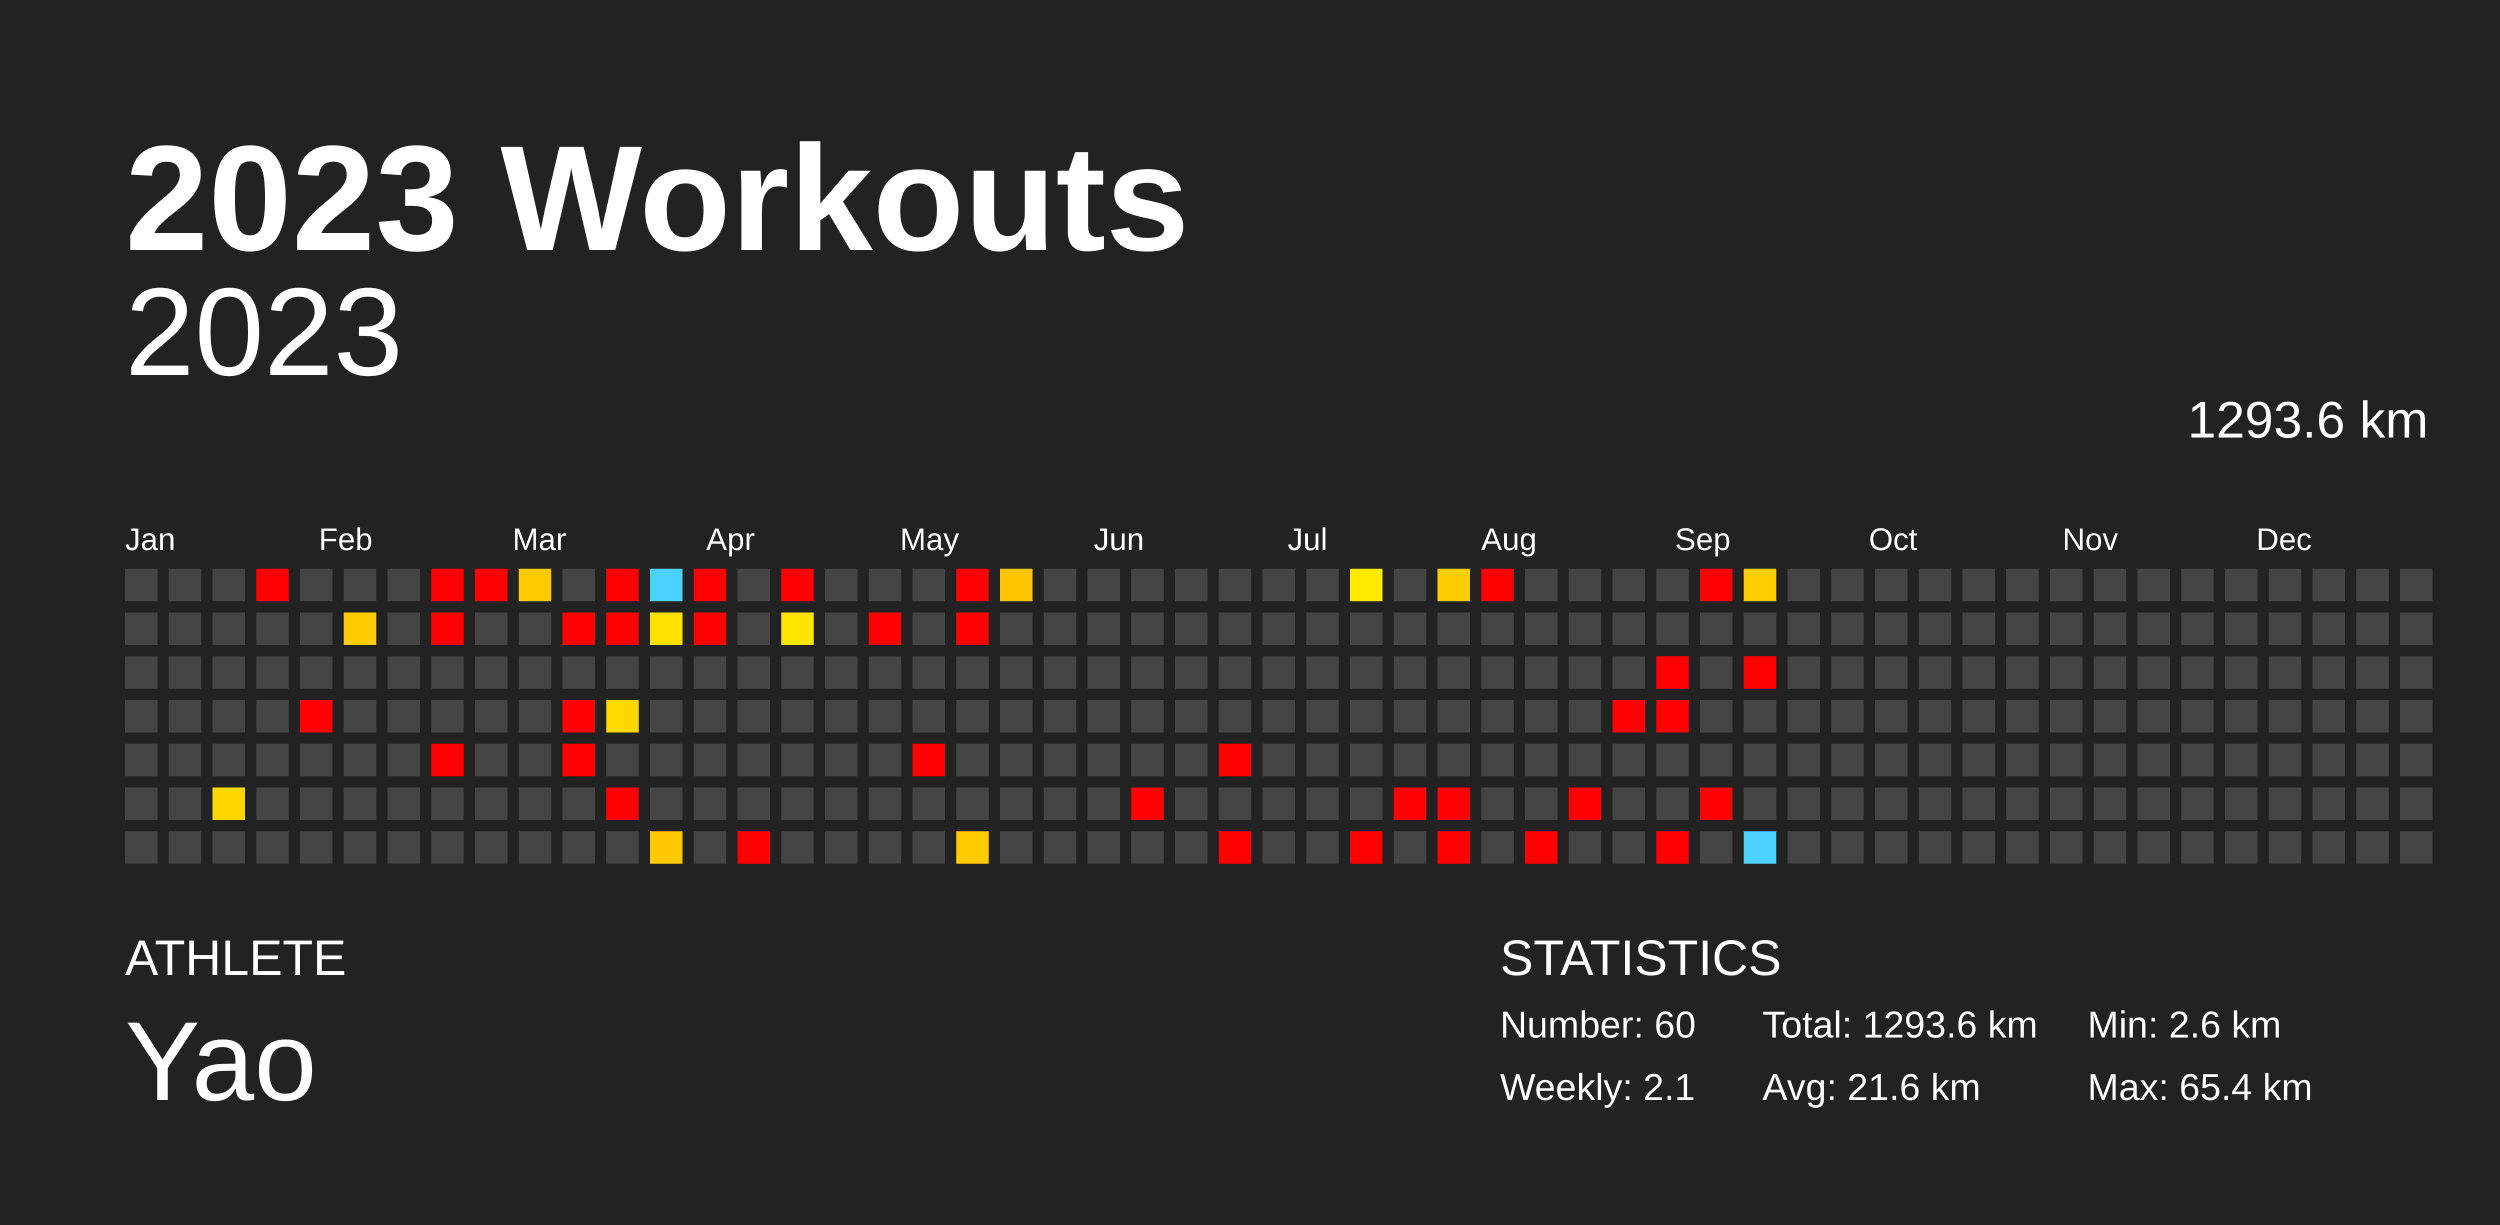
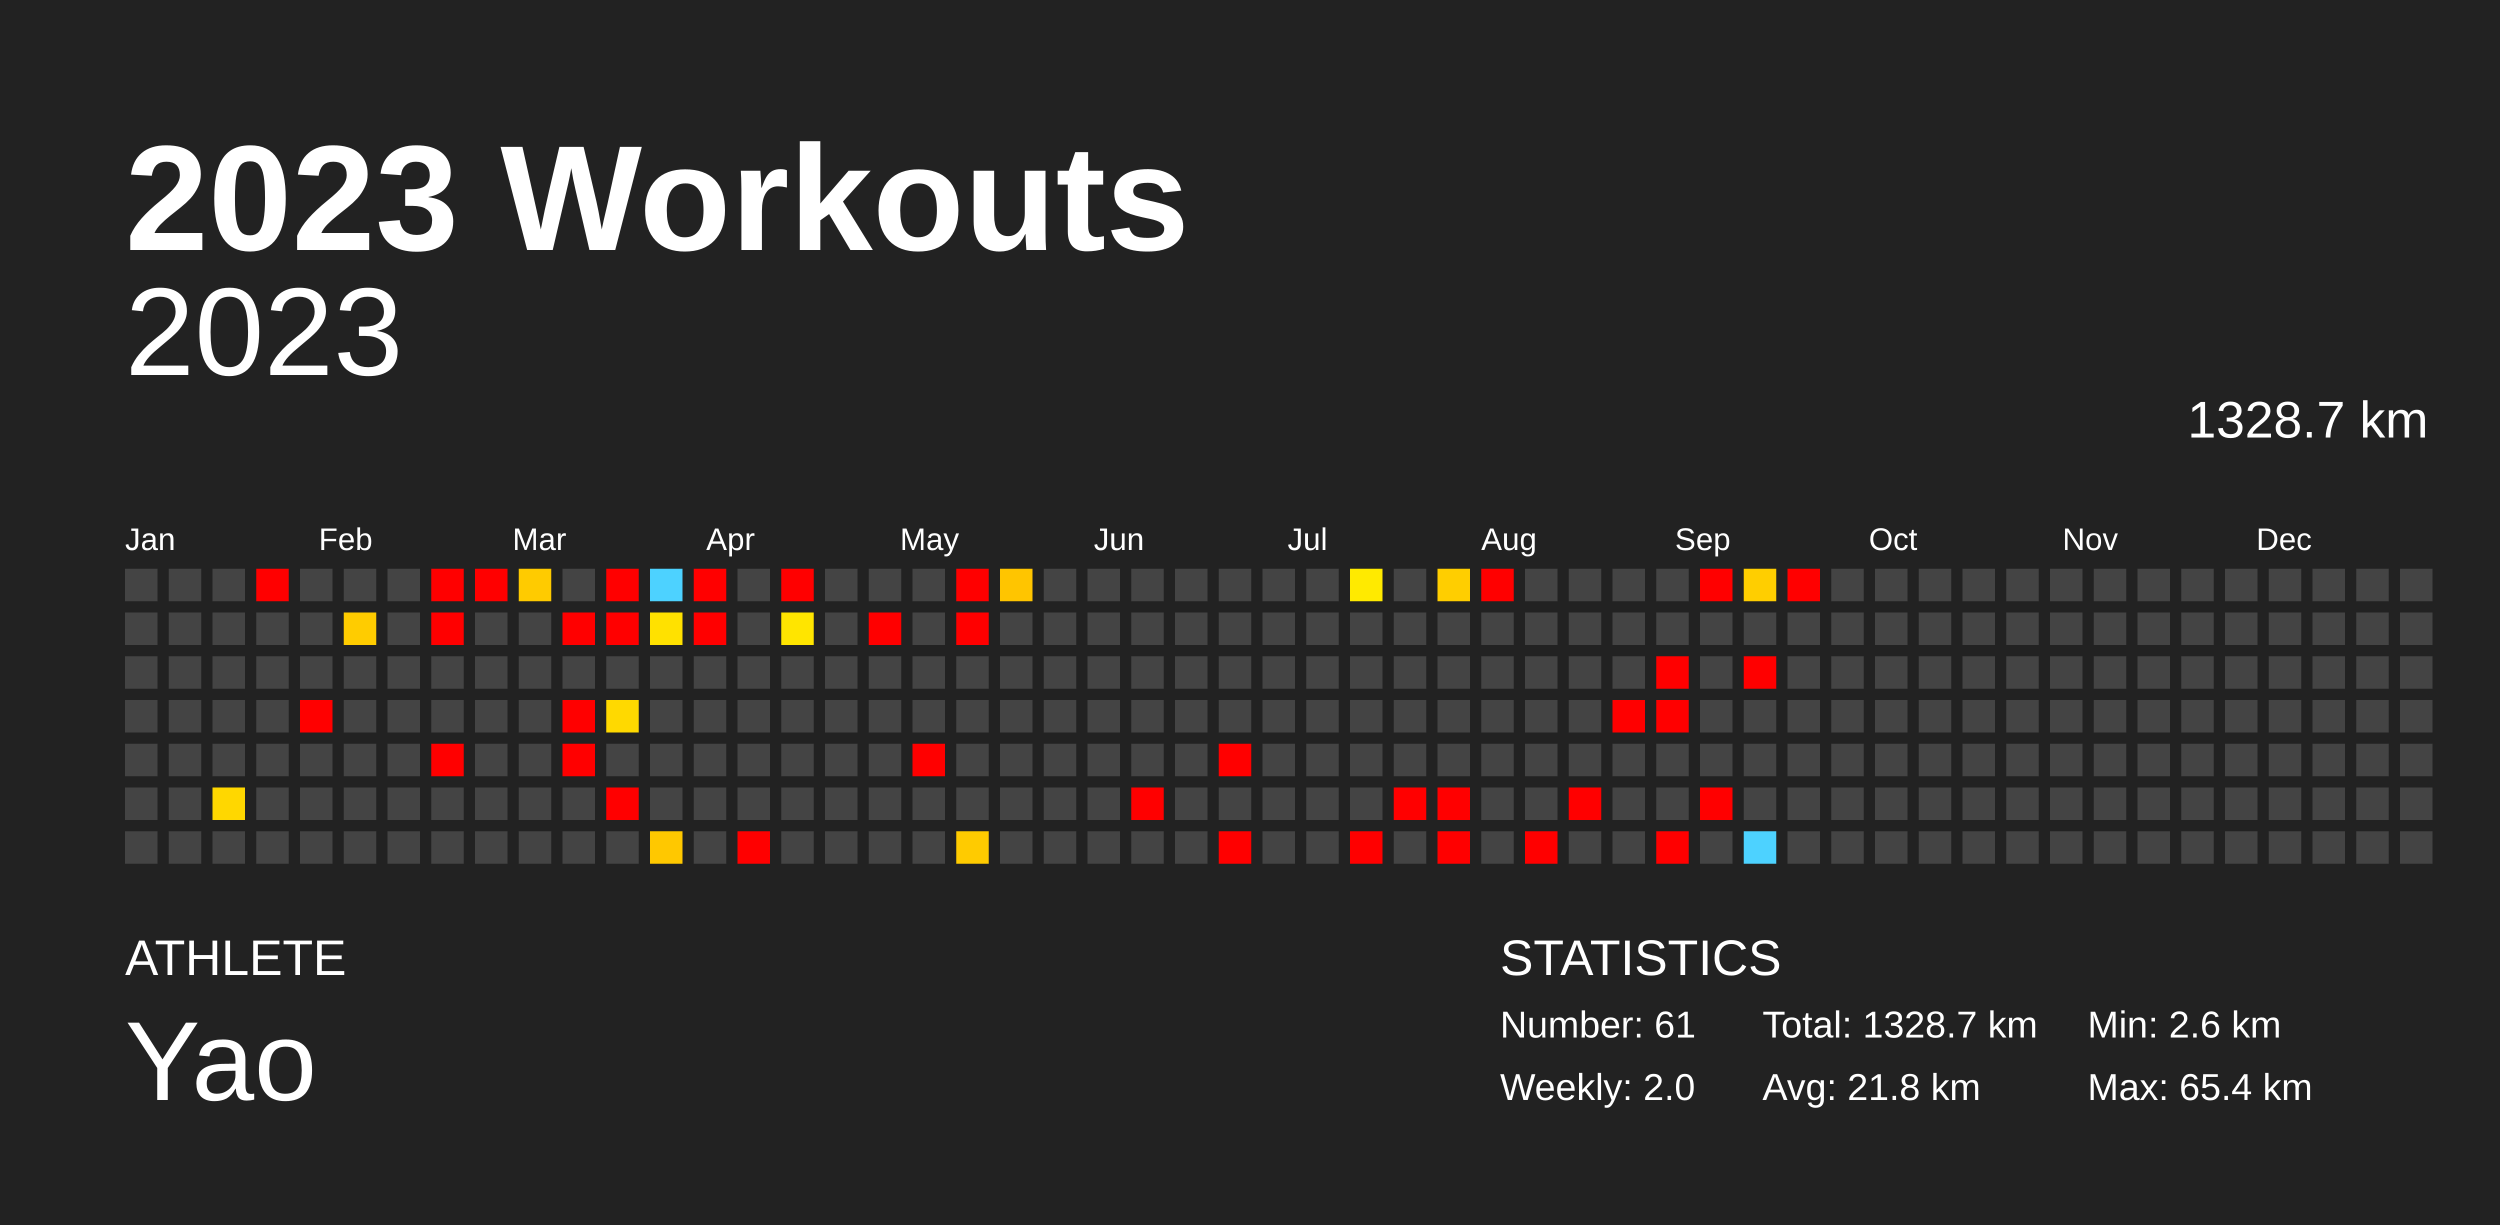
<svg xmlns="http://www.w3.org/2000/svg" baseProfile="full" height="98mm" version="1.1" viewBox="0,0,200,98" width="200mm">
  <defs />
  <rect fill="#222222" height="98" width="200" x="0" y="0" />
  <text fill="#FFFFFF" style="font-size:12px; font-family:Arial; font-weight:bold;" x="10" y="20">2023 Workouts</text>
  <text fill="#FFFFFF" style="font-size:4px; font-family:Arial" x="10" y="78">ATHLETE</text>
  <text fill="#FFFFFF" style="font-size:9px; font-family:Arial" x="10" y="88">Yao</text>
  <text fill="#FFFFFF" style="font-size:4px; font-family:Arial" x="120" y="78">STATISTICS</text>
-   <text fill="#FFFFFF" style="font-size:3px; font-family:Arial" x="120" y="83">Number: 60</text>
-   <text fill="#FFFFFF" style="font-size:3px; font-family:Arial" x="120" y="88">Weekly: 2.1</text>
-   <text fill="#FFFFFF" style="font-size:3px; font-family:Arial" x="141" y="83">Total: 1293.6 km</text>
-   <text fill="#FFFFFF" style="font-size:3px; font-family:Arial" x="141" y="88">Avg: 21.6 km</text>
+   <text fill="#FFFFFF" style="font-size:3px; font-family:Arial" x="120" y="83">Number: 61</text>
+   <text fill="#FFFFFF" style="font-size:3px; font-family:Arial" x="120" y="88">Weekly: 2.0</text>
+   <text fill="#FFFFFF" style="font-size:3px; font-family:Arial" x="141" y="83">Total: 1328.7 km</text>
+   <text fill="#FFFFFF" style="font-size:3px; font-family:Arial" x="141" y="88">Avg: 21.8 km</text>
  <text fill="#FFFFFF" style="font-size:3px; font-family:Arial" x="167" y="83">Min: 2.6 km</text>
  <text fill="#FFFFFF" style="font-size:3px; font-family:Arial" x="167" y="88">Max: 65.4 km</text>
  <text alignment-baseline="hanging" fill="#FFFFFF" style="font-size:10.0px; font-family:Arial;" x="10" y="30">2023</text>
-   <text alignment-baseline="hanging" fill="#FFFFFF" style="font-size:4.125px; font-family:Arial;" x="175" y="35">1293.6 km</text>
+   <text alignment-baseline="hanging" fill="#FFFFFF" style="font-size:4.125px; font-family:Arial;" x="175" y="35">1328.7 km</text>
  <text fill="#FFFFFF" style="font-size:2.5px; font-family:Arial" x="10.0" y="44">Jan</text>
  <text fill="#FFFFFF" style="font-size:2.5px; font-family:Arial" x="25.5" y="44">Feb</text>
  <text fill="#FFFFFF" style="font-size:2.5px; font-family:Arial" x="41.0" y="44">Mar</text>
  <text fill="#FFFFFF" style="font-size:2.5px; font-family:Arial" x="56.5" y="44">Apr</text>
  <text fill="#FFFFFF" style="font-size:2.5px; font-family:Arial" x="72.0" y="44">May</text>
  <text fill="#FFFFFF" style="font-size:2.5px; font-family:Arial" x="87.5" y="44">Jun</text>
  <text fill="#FFFFFF" style="font-size:2.5px; font-family:Arial" x="103.0" y="44">Jul</text>
  <text fill="#FFFFFF" style="font-size:2.5px; font-family:Arial" x="118.5" y="44">Aug</text>
  <text fill="#FFFFFF" style="font-size:2.5px; font-family:Arial" x="134.0" y="44">Sep</text>
  <text fill="#FFFFFF" style="font-size:2.5px; font-family:Arial" x="149.5" y="44">Oct</text>
  <text fill="#FFFFFF" style="font-size:2.5px; font-family:Arial" x="165.0" y="44">Nov</text>
  <text fill="#FFFFFF" style="font-size:2.5px; font-family:Arial" x="180.5" y="44">Dec</text>
  <rect fill="#444444" height="2.6" width="2.6" x="10.0" y="45.5" />
  <rect fill="#444444" height="2.6" width="2.6" x="10.0" y="49.0" />
  <rect fill="#444444" height="2.6" width="2.6" x="10.0" y="52.5" />
  <rect fill="#444444" height="2.6" width="2.6" x="10.0" y="56.0" />
  <rect fill="#444444" height="2.6" width="2.6" x="10.0" y="59.5" />
  <rect fill="#444444" height="2.6" width="2.6" x="10.0" y="63.0" />
  <rect fill="#444444" height="2.6" width="2.6" x="10.0" y="66.5" />
  <rect fill="#444444" height="2.6" width="2.6" x="13.5" y="45.5" />
  <rect fill="#444444" height="2.6" width="2.6" x="13.5" y="49.0" />
  <rect fill="#444444" height="2.6" width="2.6" x="13.5" y="52.5" />
  <rect fill="#444444" height="2.6" width="2.6" x="13.5" y="56.0" />
  <rect fill="#444444" height="2.6" width="2.6" x="13.5" y="59.5" />
  <rect fill="#444444" height="2.6" width="2.6" x="13.5" y="63.0" />
  <rect fill="#444444" height="2.6" width="2.6" x="13.5" y="66.5" />
  <rect fill="#444444" height="2.6" width="2.6" x="17.0" y="45.5" />
  <rect fill="#444444" height="2.6" width="2.6" x="17.0" y="49.0" />
  <rect fill="#444444" height="2.6" width="2.6" x="17.0" y="52.5" />
  <rect fill="#444444" height="2.6" width="2.6" x="17.0" y="56.0" />
  <rect fill="#444444" height="2.6" width="2.6" x="17.0" y="59.5" />
  <rect fill="#ffd700" height="2.6" width="2.6" x="17.0" y="63.0" />
  <rect fill="#444444" height="2.6" width="2.6" x="17.0" y="66.5" />
  <rect fill="red" height="2.6" width="2.6" x="20.5" y="45.5" />
  <rect fill="#444444" height="2.6" width="2.6" x="20.5" y="49.0" />
  <rect fill="#444444" height="2.6" width="2.6" x="20.5" y="52.5" />
  <rect fill="#444444" height="2.6" width="2.6" x="20.5" y="56.0" />
  <rect fill="#444444" height="2.6" width="2.6" x="20.5" y="59.5" />
  <rect fill="#444444" height="2.6" width="2.6" x="20.5" y="63.0" />
  <rect fill="#444444" height="2.6" width="2.6" x="20.5" y="66.5" />
  <rect fill="#444444" height="2.6" width="2.6" x="24.0" y="45.5" />
  <rect fill="#444444" height="2.6" width="2.6" x="24.0" y="49.0" />
  <rect fill="#444444" height="2.6" width="2.6" x="24.0" y="52.5" />
  <rect fill="red" height="2.6" width="2.6" x="24.0" y="56.0" />
  <rect fill="#444444" height="2.6" width="2.6" x="24.0" y="59.5" />
  <rect fill="#444444" height="2.6" width="2.6" x="24.0" y="63.0" />
  <rect fill="#444444" height="2.6" width="2.6" x="24.0" y="66.5" />
  <rect fill="#444444" height="2.6" width="2.6" x="27.5" y="45.5" />
  <rect fill="#ffcc00" height="2.6" width="2.6" x="27.5" y="49.0" />
  <rect fill="#444444" height="2.6" width="2.6" x="27.5" y="52.5" />
  <rect fill="#444444" height="2.6" width="2.6" x="27.5" y="56.0" />
  <rect fill="#444444" height="2.6" width="2.6" x="27.5" y="59.5" />
  <rect fill="#444444" height="2.6" width="2.6" x="27.5" y="63.0" />
  <rect fill="#444444" height="2.6" width="2.6" x="27.5" y="66.5" />
  <rect fill="#444444" height="2.6" width="2.6" x="31.0" y="45.5" />
  <rect fill="#444444" height="2.6" width="2.6" x="31.0" y="49.0" />
  <rect fill="#444444" height="2.6" width="2.6" x="31.0" y="52.5" />
  <rect fill="#444444" height="2.6" width="2.6" x="31.0" y="56.0" />
  <rect fill="#444444" height="2.6" width="2.6" x="31.0" y="59.5" />
  <rect fill="#444444" height="2.6" width="2.6" x="31.0" y="63.0" />
  <rect fill="#444444" height="2.6" width="2.6" x="31.0" y="66.5" />
  <rect fill="red" height="2.6" width="2.6" x="34.5" y="45.5" />
  <rect fill="red" height="2.6" width="2.6" x="34.5" y="49.0" />
  <rect fill="#444444" height="2.6" width="2.6" x="34.5" y="52.5" />
  <rect fill="#444444" height="2.6" width="2.6" x="34.5" y="56.0" />
  <rect fill="red" height="2.6" width="2.6" x="34.5" y="59.5" />
  <rect fill="#444444" height="2.6" width="2.6" x="34.5" y="63.0" />
  <rect fill="#444444" height="2.6" width="2.6" x="34.5" y="66.5" />
  <rect fill="red" height="2.6" width="2.6" x="38.0" y="45.5" />
  <rect fill="#444444" height="2.6" width="2.6" x="38.0" y="49.0" />
  <rect fill="#444444" height="2.6" width="2.6" x="38.0" y="52.5" />
  <rect fill="#444444" height="2.6" width="2.6" x="38.0" y="56.0" />
  <rect fill="#444444" height="2.6" width="2.6" x="38.0" y="59.5" />
  <rect fill="#444444" height="2.6" width="2.6" x="38.0" y="63.0" />
  <rect fill="#444444" height="2.6" width="2.6" x="38.0" y="66.5" />
  <rect fill="#ffcb00" height="2.6" width="2.6" x="41.5" y="45.5" />
  <rect fill="#444444" height="2.6" width="2.6" x="41.5" y="49.0" />
  <rect fill="#444444" height="2.6" width="2.6" x="41.5" y="52.5" />
  <rect fill="#444444" height="2.6" width="2.6" x="41.5" y="56.0" />
  <rect fill="#444444" height="2.6" width="2.6" x="41.5" y="59.5" />
  <rect fill="#444444" height="2.6" width="2.6" x="41.5" y="63.0" />
  <rect fill="#444444" height="2.6" width="2.6" x="41.5" y="66.5" />
  <rect fill="#444444" height="2.6" width="2.6" x="45.0" y="45.5" />
  <rect fill="red" height="2.6" width="2.6" x="45.0" y="49.0" />
  <rect fill="#444444" height="2.6" width="2.6" x="45.0" y="52.5" />
  <rect fill="red" height="2.6" width="2.6" x="45.0" y="56.0" />
  <rect fill="red" height="2.6" width="2.6" x="45.0" y="59.5" />
  <rect fill="#444444" height="2.6" width="2.6" x="45.0" y="63.0" />
  <rect fill="#444444" height="2.6" width="2.6" x="45.0" y="66.5" />
  <rect fill="red" height="2.6" width="2.6" x="48.5" y="45.5" />
  <rect fill="red" height="2.6" width="2.6" x="48.5" y="49.0" />
  <rect fill="#444444" height="2.6" width="2.6" x="48.5" y="52.5" />
  <rect fill="#ffd900" height="2.6" width="2.6" x="48.5" y="56.0" />
  <rect fill="#444444" height="2.6" width="2.6" x="48.5" y="59.5" />
  <rect fill="red" height="2.6" width="2.6" x="48.5" y="63.0" />
  <rect fill="#444444" height="2.6" width="2.6" x="48.5" y="66.5" />
  <rect fill="#4dd2ff" height="2.6" width="2.6" x="52.0" y="45.5" />
  <rect fill="#ffe100" height="2.6" width="2.6" x="52.0" y="49.0" />
  <rect fill="#444444" height="2.6" width="2.6" x="52.0" y="52.5" />
  <rect fill="#444444" height="2.6" width="2.6" x="52.0" y="56.0" />
  <rect fill="#444444" height="2.6" width="2.6" x="52.0" y="59.5" />
  <rect fill="#444444" height="2.6" width="2.6" x="52.0" y="63.0" />
  <rect fill="#ffc800" height="2.6" width="2.6" x="52.0" y="66.5" />
  <rect fill="red" height="2.6" width="2.6" x="55.5" y="45.5" />
  <rect fill="red" height="2.6" width="2.6" x="55.5" y="49.0" />
  <rect fill="#444444" height="2.6" width="2.6" x="55.5" y="52.5" />
  <rect fill="#444444" height="2.6" width="2.6" x="55.5" y="56.0" />
  <rect fill="#444444" height="2.6" width="2.6" x="55.5" y="59.5" />
  <rect fill="#444444" height="2.6" width="2.6" x="55.5" y="63.0" />
  <rect fill="#444444" height="2.6" width="2.6" x="55.5" y="66.5" />
  <rect fill="#444444" height="2.6" width="2.6" x="59.0" y="45.5" />
  <rect fill="#444444" height="2.6" width="2.6" x="59.0" y="49.0" />
  <rect fill="#444444" height="2.6" width="2.6" x="59.0" y="52.5" />
  <rect fill="#444444" height="2.6" width="2.6" x="59.0" y="56.0" />
  <rect fill="#444444" height="2.6" width="2.6" x="59.0" y="59.5" />
  <rect fill="#444444" height="2.6" width="2.6" x="59.0" y="63.0" />
  <rect fill="red" height="2.6" width="2.6" x="59.0" y="66.5" />
  <rect fill="red" height="2.6" width="2.6" x="62.5" y="45.5" />
  <rect fill="#ffe500" height="2.6" width="2.6" x="62.5" y="49.0" />
  <rect fill="#444444" height="2.6" width="2.6" x="62.5" y="52.5" />
  <rect fill="#444444" height="2.6" width="2.6" x="62.5" y="56.0" />
  <rect fill="#444444" height="2.6" width="2.6" x="62.5" y="59.5" />
  <rect fill="#444444" height="2.6" width="2.6" x="62.5" y="63.0" />
  <rect fill="#444444" height="2.6" width="2.6" x="62.5" y="66.5" />
  <rect fill="#444444" height="2.6" width="2.6" x="66.0" y="45.5" />
  <rect fill="#444444" height="2.6" width="2.6" x="66.0" y="49.0" />
  <rect fill="#444444" height="2.6" width="2.6" x="66.0" y="52.5" />
  <rect fill="#444444" height="2.6" width="2.6" x="66.0" y="56.0" />
  <rect fill="#444444" height="2.6" width="2.6" x="66.0" y="59.5" />
  <rect fill="#444444" height="2.6" width="2.6" x="66.0" y="63.0" />
  <rect fill="#444444" height="2.6" width="2.6" x="66.0" y="66.5" />
  <rect fill="#444444" height="2.6" width="2.6" x="69.5" y="45.5" />
  <rect fill="red" height="2.6" width="2.6" x="69.5" y="49.0" />
  <rect fill="#444444" height="2.6" width="2.6" x="69.5" y="52.5" />
  <rect fill="#444444" height="2.6" width="2.6" x="69.5" y="56.0" />
  <rect fill="#444444" height="2.6" width="2.6" x="69.5" y="59.5" />
  <rect fill="#444444" height="2.6" width="2.6" x="69.5" y="63.0" />
  <rect fill="#444444" height="2.6" width="2.6" x="69.5" y="66.5" />
  <rect fill="#444444" height="2.6" width="2.6" x="73.0" y="45.5" />
  <rect fill="#444444" height="2.6" width="2.6" x="73.0" y="49.0" />
  <rect fill="#444444" height="2.6" width="2.6" x="73.0" y="52.5" />
  <rect fill="#444444" height="2.6" width="2.6" x="73.0" y="56.0" />
  <rect fill="red" height="2.6" width="2.6" x="73.0" y="59.5" />
  <rect fill="#444444" height="2.6" width="2.6" x="73.0" y="63.0" />
  <rect fill="#444444" height="2.6" width="2.6" x="73.0" y="66.5" />
  <rect fill="red" height="2.6" width="2.6" x="76.5" y="45.5" />
  <rect fill="red" height="2.6" width="2.6" x="76.5" y="49.0" />
  <rect fill="#444444" height="2.6" width="2.6" x="76.5" y="52.5" />
  <rect fill="#444444" height="2.6" width="2.6" x="76.5" y="56.0" />
  <rect fill="#444444" height="2.6" width="2.6" x="76.5" y="59.5" />
  <rect fill="#444444" height="2.6" width="2.6" x="76.5" y="63.0" />
  <rect fill="#ffcb00" height="2.6" width="2.6" x="76.5" y="66.5" />
  <rect fill="#ffc500" height="2.6" width="2.6" x="80.0" y="45.5" />
  <rect fill="#444444" height="2.6" width="2.6" x="80.0" y="49.0" />
  <rect fill="#444444" height="2.6" width="2.6" x="80.0" y="52.5" />
  <rect fill="#444444" height="2.6" width="2.6" x="80.0" y="56.0" />
  <rect fill="#444444" height="2.6" width="2.6" x="80.0" y="59.5" />
  <rect fill="#444444" height="2.6" width="2.6" x="80.0" y="63.0" />
  <rect fill="#444444" height="2.6" width="2.6" x="80.0" y="66.5" />
  <rect fill="#444444" height="2.6" width="2.6" x="83.5" y="45.5" />
  <rect fill="#444444" height="2.6" width="2.6" x="83.5" y="49.0" />
  <rect fill="#444444" height="2.6" width="2.6" x="83.5" y="52.5" />
  <rect fill="#444444" height="2.6" width="2.6" x="83.5" y="56.0" />
  <rect fill="#444444" height="2.6" width="2.6" x="83.5" y="59.5" />
  <rect fill="#444444" height="2.6" width="2.6" x="83.5" y="63.0" />
  <rect fill="#444444" height="2.6" width="2.6" x="83.5" y="66.5" />
  <rect fill="#444444" height="2.6" width="2.6" x="87.0" y="45.5" />
  <rect fill="#444444" height="2.6" width="2.6" x="87.0" y="49.0" />
  <rect fill="#444444" height="2.6" width="2.6" x="87.0" y="52.5" />
  <rect fill="#444444" height="2.6" width="2.6" x="87.0" y="56.0" />
  <rect fill="#444444" height="2.6" width="2.6" x="87.0" y="59.5" />
  <rect fill="#444444" height="2.6" width="2.6" x="87.0" y="63.0" />
  <rect fill="#444444" height="2.6" width="2.6" x="87.0" y="66.5" />
  <rect fill="#444444" height="2.6" width="2.6" x="90.5" y="45.5" />
  <rect fill="#444444" height="2.6" width="2.6" x="90.5" y="49.0" />
  <rect fill="#444444" height="2.6" width="2.6" x="90.5" y="52.5" />
  <rect fill="#444444" height="2.6" width="2.6" x="90.5" y="56.0" />
  <rect fill="#444444" height="2.6" width="2.6" x="90.5" y="59.5" />
  <rect fill="red" height="2.6" width="2.6" x="90.5" y="63.0" />
  <rect fill="#444444" height="2.6" width="2.6" x="90.5" y="66.5" />
  <rect fill="#444444" height="2.6" width="2.6" x="94.0" y="45.5" />
  <rect fill="#444444" height="2.6" width="2.6" x="94.0" y="49.0" />
  <rect fill="#444444" height="2.6" width="2.6" x="94.0" y="52.5" />
  <rect fill="#444444" height="2.6" width="2.6" x="94.0" y="56.0" />
  <rect fill="#444444" height="2.6" width="2.6" x="94.0" y="59.5" />
  <rect fill="#444444" height="2.6" width="2.6" x="94.0" y="63.0" />
  <rect fill="#444444" height="2.6" width="2.6" x="94.0" y="66.5" />
  <rect fill="#444444" height="2.6" width="2.6" x="97.5" y="45.5" />
  <rect fill="#444444" height="2.6" width="2.6" x="97.5" y="49.0" />
  <rect fill="#444444" height="2.6" width="2.6" x="97.5" y="52.5" />
  <rect fill="#444444" height="2.6" width="2.6" x="97.5" y="56.0" />
  <rect fill="red" height="2.6" width="2.6" x="97.5" y="59.5" />
  <rect fill="#444444" height="2.6" width="2.6" x="97.5" y="63.0" />
  <rect fill="red" height="2.6" width="2.6" x="97.5" y="66.5" />
  <rect fill="#444444" height="2.6" width="2.6" x="101.0" y="45.5" />
  <rect fill="#444444" height="2.6" width="2.6" x="101.0" y="49.0" />
  <rect fill="#444444" height="2.6" width="2.6" x="101.0" y="52.5" />
  <rect fill="#444444" height="2.6" width="2.6" x="101.0" y="56.0" />
  <rect fill="#444444" height="2.6" width="2.6" x="101.0" y="59.5" />
  <rect fill="#444444" height="2.6" width="2.6" x="101.0" y="63.0" />
  <rect fill="#444444" height="2.6" width="2.6" x="101.0" y="66.5" />
  <rect fill="#444444" height="2.6" width="2.6" x="104.5" y="45.5" />
  <rect fill="#444444" height="2.6" width="2.6" x="104.5" y="49.0" />
  <rect fill="#444444" height="2.6" width="2.6" x="104.5" y="52.5" />
  <rect fill="#444444" height="2.6" width="2.6" x="104.5" y="56.0" />
  <rect fill="#444444" height="2.6" width="2.6" x="104.5" y="59.5" />
  <rect fill="#444444" height="2.6" width="2.6" x="104.5" y="63.0" />
  <rect fill="#444444" height="2.6" width="2.6" x="104.5" y="66.5" />
  <rect fill="#ffea00" height="2.6" width="2.6" x="108.0" y="45.5" />
  <rect fill="#444444" height="2.6" width="2.6" x="108.0" y="49.0" />
  <rect fill="#444444" height="2.6" width="2.6" x="108.0" y="52.5" />
  <rect fill="#444444" height="2.6" width="2.6" x="108.0" y="56.0" />
  <rect fill="#444444" height="2.6" width="2.6" x="108.0" y="59.5" />
  <rect fill="#444444" height="2.6" width="2.6" x="108.0" y="63.0" />
  <rect fill="red" height="2.6" width="2.6" x="108.0" y="66.5" />
  <rect fill="#444444" height="2.6" width="2.6" x="111.5" y="45.5" />
  <rect fill="#444444" height="2.6" width="2.6" x="111.5" y="49.0" />
  <rect fill="#444444" height="2.6" width="2.6" x="111.5" y="52.5" />
  <rect fill="#444444" height="2.6" width="2.6" x="111.5" y="56.0" />
  <rect fill="#444444" height="2.6" width="2.6" x="111.5" y="59.5" />
  <rect fill="red" height="2.6" width="2.6" x="111.5" y="63.0" />
  <rect fill="#444444" height="2.6" width="2.6" x="111.5" y="66.5" />
  <rect fill="#ffce00" height="2.6" width="2.6" x="115.0" y="45.5" />
  <rect fill="#444444" height="2.6" width="2.6" x="115.0" y="49.0" />
  <rect fill="#444444" height="2.6" width="2.6" x="115.0" y="52.5" />
  <rect fill="#444444" height="2.6" width="2.6" x="115.0" y="56.0" />
  <rect fill="#444444" height="2.6" width="2.6" x="115.0" y="59.5" />
  <rect fill="red" height="2.6" width="2.6" x="115.0" y="63.0" />
  <rect fill="red" height="2.6" width="2.6" x="115.0" y="66.5" />
  <rect fill="red" height="2.6" width="2.6" x="118.5" y="45.5" />
  <rect fill="#444444" height="2.6" width="2.6" x="118.5" y="49.0" />
  <rect fill="#444444" height="2.6" width="2.6" x="118.5" y="52.5" />
  <rect fill="#444444" height="2.6" width="2.6" x="118.5" y="56.0" />
  <rect fill="#444444" height="2.6" width="2.6" x="118.5" y="59.5" />
  <rect fill="#444444" height="2.6" width="2.6" x="118.5" y="63.0" />
  <rect fill="#444444" height="2.6" width="2.6" x="118.5" y="66.5" />
  <rect fill="#444444" height="2.6" width="2.6" x="122.0" y="45.5" />
  <rect fill="#444444" height="2.6" width="2.6" x="122.0" y="49.0" />
  <rect fill="#444444" height="2.6" width="2.6" x="122.0" y="52.5" />
  <rect fill="#444444" height="2.6" width="2.6" x="122.0" y="56.0" />
  <rect fill="#444444" height="2.6" width="2.6" x="122.0" y="59.5" />
  <rect fill="#444444" height="2.6" width="2.6" x="122.0" y="63.0" />
  <rect fill="red" height="2.6" width="2.6" x="122.0" y="66.5" />
  <rect fill="#444444" height="2.6" width="2.6" x="125.5" y="45.5" />
  <rect fill="#444444" height="2.6" width="2.6" x="125.5" y="49.0" />
  <rect fill="#444444" height="2.6" width="2.6" x="125.5" y="52.5" />
  <rect fill="#444444" height="2.6" width="2.6" x="125.5" y="56.0" />
  <rect fill="#444444" height="2.6" width="2.6" x="125.5" y="59.5" />
  <rect fill="red" height="2.6" width="2.6" x="125.5" y="63.0" />
  <rect fill="#444444" height="2.6" width="2.6" x="125.5" y="66.5" />
  <rect fill="#444444" height="2.6" width="2.6" x="129.0" y="45.5" />
  <rect fill="#444444" height="2.6" width="2.6" x="129.0" y="49.0" />
  <rect fill="#444444" height="2.6" width="2.6" x="129.0" y="52.5" />
  <rect fill="red" height="2.6" width="2.6" x="129.0" y="56.0" />
  <rect fill="#444444" height="2.6" width="2.6" x="129.0" y="59.5" />
  <rect fill="#444444" height="2.6" width="2.6" x="129.0" y="63.0" />
  <rect fill="#444444" height="2.6" width="2.6" x="129.0" y="66.5" />
  <rect fill="#444444" height="2.6" width="2.6" x="132.5" y="45.5" />
  <rect fill="#444444" height="2.6" width="2.6" x="132.5" y="49.0" />
  <rect fill="red" height="2.6" width="2.6" x="132.5" y="52.5" />
  <rect fill="red" height="2.6" width="2.6" x="132.5" y="56.0" />
  <rect fill="#444444" height="2.6" width="2.6" x="132.5" y="59.5" />
  <rect fill="#444444" height="2.6" width="2.6" x="132.5" y="63.0" />
  <rect fill="red" height="2.6" width="2.6" x="132.5" y="66.5" />
  <rect fill="red" height="2.6" width="2.6" x="136.0" y="45.5" />
  <rect fill="#444444" height="2.6" width="2.6" x="136.0" y="49.0" />
  <rect fill="#444444" height="2.6" width="2.6" x="136.0" y="52.5" />
  <rect fill="#444444" height="2.6" width="2.6" x="136.0" y="56.0" />
  <rect fill="#444444" height="2.6" width="2.6" x="136.0" y="59.5" />
  <rect fill="red" height="2.6" width="2.6" x="136.0" y="63.0" />
  <rect fill="#444444" height="2.6" width="2.6" x="136.0" y="66.5" />
  <rect fill="#ffce00" height="2.6" width="2.6" x="139.5" y="45.5" />
  <rect fill="#444444" height="2.6" width="2.6" x="139.5" y="49.0" />
  <rect fill="red" height="2.6" width="2.6" x="139.5" y="52.5" />
  <rect fill="#444444" height="2.6" width="2.6" x="139.5" y="56.0" />
  <rect fill="#444444" height="2.6" width="2.6" x="139.5" y="59.5" />
  <rect fill="#444444" height="2.6" width="2.6" x="139.5" y="63.0" />
  <rect fill="#4dd2ff" height="2.6" width="2.6" x="139.5" y="66.5" />
-   <rect fill="#444444" height="2.6" width="2.6" x="143.0" y="45.5" />
+   <rect fill="red" height="2.6" width="2.6" x="143.0" y="45.5" />
  <rect fill="#444444" height="2.6" width="2.6" x="143.0" y="49.0" />
  <rect fill="#444444" height="2.6" width="2.6" x="143.0" y="52.5" />
  <rect fill="#444444" height="2.6" width="2.6" x="143.0" y="56.0" />
  <rect fill="#444444" height="2.6" width="2.6" x="143.0" y="59.5" />
  <rect fill="#444444" height="2.6" width="2.6" x="143.0" y="63.0" />
  <rect fill="#444444" height="2.6" width="2.6" x="143.0" y="66.5" />
  <rect fill="#444444" height="2.6" width="2.6" x="146.5" y="45.5" />
  <rect fill="#444444" height="2.6" width="2.6" x="146.5" y="49.0" />
  <rect fill="#444444" height="2.6" width="2.6" x="146.5" y="52.5" />
  <rect fill="#444444" height="2.6" width="2.6" x="146.5" y="56.0" />
  <rect fill="#444444" height="2.6" width="2.6" x="146.5" y="59.5" />
  <rect fill="#444444" height="2.6" width="2.6" x="146.5" y="63.0" />
  <rect fill="#444444" height="2.6" width="2.6" x="146.5" y="66.5" />
  <rect fill="#444444" height="2.6" width="2.6" x="150.0" y="45.5" />
  <rect fill="#444444" height="2.6" width="2.6" x="150.0" y="49.0" />
  <rect fill="#444444" height="2.6" width="2.6" x="150.0" y="52.5" />
  <rect fill="#444444" height="2.6" width="2.6" x="150.0" y="56.0" />
  <rect fill="#444444" height="2.6" width="2.6" x="150.0" y="59.5" />
  <rect fill="#444444" height="2.6" width="2.6" x="150.0" y="63.0" />
  <rect fill="#444444" height="2.6" width="2.6" x="150.0" y="66.5" />
  <rect fill="#444444" height="2.6" width="2.6" x="153.5" y="45.5" />
  <rect fill="#444444" height="2.6" width="2.6" x="153.5" y="49.0" />
  <rect fill="#444444" height="2.6" width="2.6" x="153.5" y="52.5" />
  <rect fill="#444444" height="2.6" width="2.6" x="153.5" y="56.0" />
  <rect fill="#444444" height="2.6" width="2.6" x="153.5" y="59.5" />
  <rect fill="#444444" height="2.6" width="2.6" x="153.5" y="63.0" />
  <rect fill="#444444" height="2.6" width="2.6" x="153.5" y="66.5" />
  <rect fill="#444444" height="2.6" width="2.6" x="157.0" y="45.5" />
  <rect fill="#444444" height="2.6" width="2.6" x="157.0" y="49.0" />
  <rect fill="#444444" height="2.6" width="2.6" x="157.0" y="52.5" />
  <rect fill="#444444" height="2.6" width="2.6" x="157.0" y="56.0" />
  <rect fill="#444444" height="2.6" width="2.6" x="157.0" y="59.5" />
  <rect fill="#444444" height="2.6" width="2.6" x="157.0" y="63.0" />
  <rect fill="#444444" height="2.6" width="2.6" x="157.0" y="66.5" />
  <rect fill="#444444" height="2.6" width="2.6" x="160.5" y="45.5" />
  <rect fill="#444444" height="2.6" width="2.6" x="160.5" y="49.0" />
  <rect fill="#444444" height="2.6" width="2.6" x="160.5" y="52.5" />
  <rect fill="#444444" height="2.6" width="2.6" x="160.5" y="56.0" />
  <rect fill="#444444" height="2.6" width="2.6" x="160.5" y="59.5" />
  <rect fill="#444444" height="2.6" width="2.6" x="160.5" y="63.0" />
  <rect fill="#444444" height="2.6" width="2.6" x="160.5" y="66.5" />
  <rect fill="#444444" height="2.6" width="2.6" x="164.0" y="45.5" />
  <rect fill="#444444" height="2.6" width="2.6" x="164.0" y="49.0" />
  <rect fill="#444444" height="2.6" width="2.6" x="164.0" y="52.5" />
  <rect fill="#444444" height="2.6" width="2.6" x="164.0" y="56.0" />
  <rect fill="#444444" height="2.6" width="2.6" x="164.0" y="59.5" />
  <rect fill="#444444" height="2.6" width="2.6" x="164.0" y="63.0" />
  <rect fill="#444444" height="2.6" width="2.6" x="164.0" y="66.5" />
  <rect fill="#444444" height="2.6" width="2.6" x="167.5" y="45.5" />
  <rect fill="#444444" height="2.6" width="2.6" x="167.5" y="49.0" />
  <rect fill="#444444" height="2.6" width="2.6" x="167.5" y="52.5" />
  <rect fill="#444444" height="2.6" width="2.6" x="167.5" y="56.0" />
  <rect fill="#444444" height="2.6" width="2.6" x="167.5" y="59.5" />
  <rect fill="#444444" height="2.6" width="2.6" x="167.5" y="63.0" />
  <rect fill="#444444" height="2.6" width="2.6" x="167.5" y="66.5" />
  <rect fill="#444444" height="2.6" width="2.6" x="171.0" y="45.5" />
  <rect fill="#444444" height="2.6" width="2.6" x="171.0" y="49.0" />
  <rect fill="#444444" height="2.6" width="2.6" x="171.0" y="52.5" />
  <rect fill="#444444" height="2.6" width="2.6" x="171.0" y="56.0" />
  <rect fill="#444444" height="2.6" width="2.6" x="171.0" y="59.5" />
  <rect fill="#444444" height="2.6" width="2.6" x="171.0" y="63.0" />
  <rect fill="#444444" height="2.6" width="2.6" x="171.0" y="66.5" />
  <rect fill="#444444" height="2.6" width="2.6" x="174.5" y="45.5" />
  <rect fill="#444444" height="2.6" width="2.6" x="174.5" y="49.0" />
  <rect fill="#444444" height="2.6" width="2.6" x="174.5" y="52.5" />
  <rect fill="#444444" height="2.6" width="2.6" x="174.5" y="56.0" />
  <rect fill="#444444" height="2.6" width="2.6" x="174.5" y="59.5" />
  <rect fill="#444444" height="2.6" width="2.6" x="174.5" y="63.0" />
  <rect fill="#444444" height="2.6" width="2.6" x="174.5" y="66.5" />
  <rect fill="#444444" height="2.6" width="2.6" x="178.0" y="45.5" />
  <rect fill="#444444" height="2.6" width="2.6" x="178.0" y="49.0" />
  <rect fill="#444444" height="2.6" width="2.6" x="178.0" y="52.5" />
  <rect fill="#444444" height="2.6" width="2.6" x="178.0" y="56.0" />
  <rect fill="#444444" height="2.6" width="2.6" x="178.0" y="59.5" />
  <rect fill="#444444" height="2.6" width="2.6" x="178.0" y="63.0" />
  <rect fill="#444444" height="2.6" width="2.6" x="178.0" y="66.5" />
  <rect fill="#444444" height="2.6" width="2.6" x="181.5" y="45.5" />
  <rect fill="#444444" height="2.6" width="2.6" x="181.5" y="49.0" />
  <rect fill="#444444" height="2.6" width="2.6" x="181.5" y="52.5" />
  <rect fill="#444444" height="2.6" width="2.6" x="181.5" y="56.0" />
  <rect fill="#444444" height="2.6" width="2.6" x="181.5" y="59.5" />
  <rect fill="#444444" height="2.6" width="2.6" x="181.5" y="63.0" />
  <rect fill="#444444" height="2.6" width="2.6" x="181.5" y="66.5" />
  <rect fill="#444444" height="2.6" width="2.6" x="185.0" y="45.5" />
  <rect fill="#444444" height="2.6" width="2.6" x="185.0" y="49.0" />
  <rect fill="#444444" height="2.6" width="2.6" x="185.0" y="52.5" />
  <rect fill="#444444" height="2.6" width="2.6" x="185.0" y="56.0" />
  <rect fill="#444444" height="2.6" width="2.6" x="185.0" y="59.5" />
  <rect fill="#444444" height="2.6" width="2.6" x="185.0" y="63.0" />
  <rect fill="#444444" height="2.6" width="2.6" x="185.0" y="66.5" />
  <rect fill="#444444" height="2.6" width="2.6" x="188.5" y="45.5" />
  <rect fill="#444444" height="2.6" width="2.6" x="188.5" y="49.0" />
  <rect fill="#444444" height="2.6" width="2.6" x="188.5" y="52.5" />
  <rect fill="#444444" height="2.6" width="2.6" x="188.5" y="56.0" />
  <rect fill="#444444" height="2.6" width="2.6" x="188.5" y="59.5" />
  <rect fill="#444444" height="2.6" width="2.6" x="188.5" y="63.0" />
  <rect fill="#444444" height="2.6" width="2.6" x="188.5" y="66.5" />
  <rect fill="#444444" height="2.6" width="2.6" x="192.0" y="45.5" />
  <rect fill="#444444" height="2.6" width="2.6" x="192.0" y="49.0" />
  <rect fill="#444444" height="2.6" width="2.6" x="192.0" y="52.5" />
  <rect fill="#444444" height="2.6" width="2.6" x="192.0" y="56.0" />
  <rect fill="#444444" height="2.6" width="2.6" x="192.0" y="59.5" />
  <rect fill="#444444" height="2.6" width="2.6" x="192.0" y="63.0" />
  <rect fill="#444444" height="2.6" width="2.6" x="192.0" y="66.5" />
</svg>
